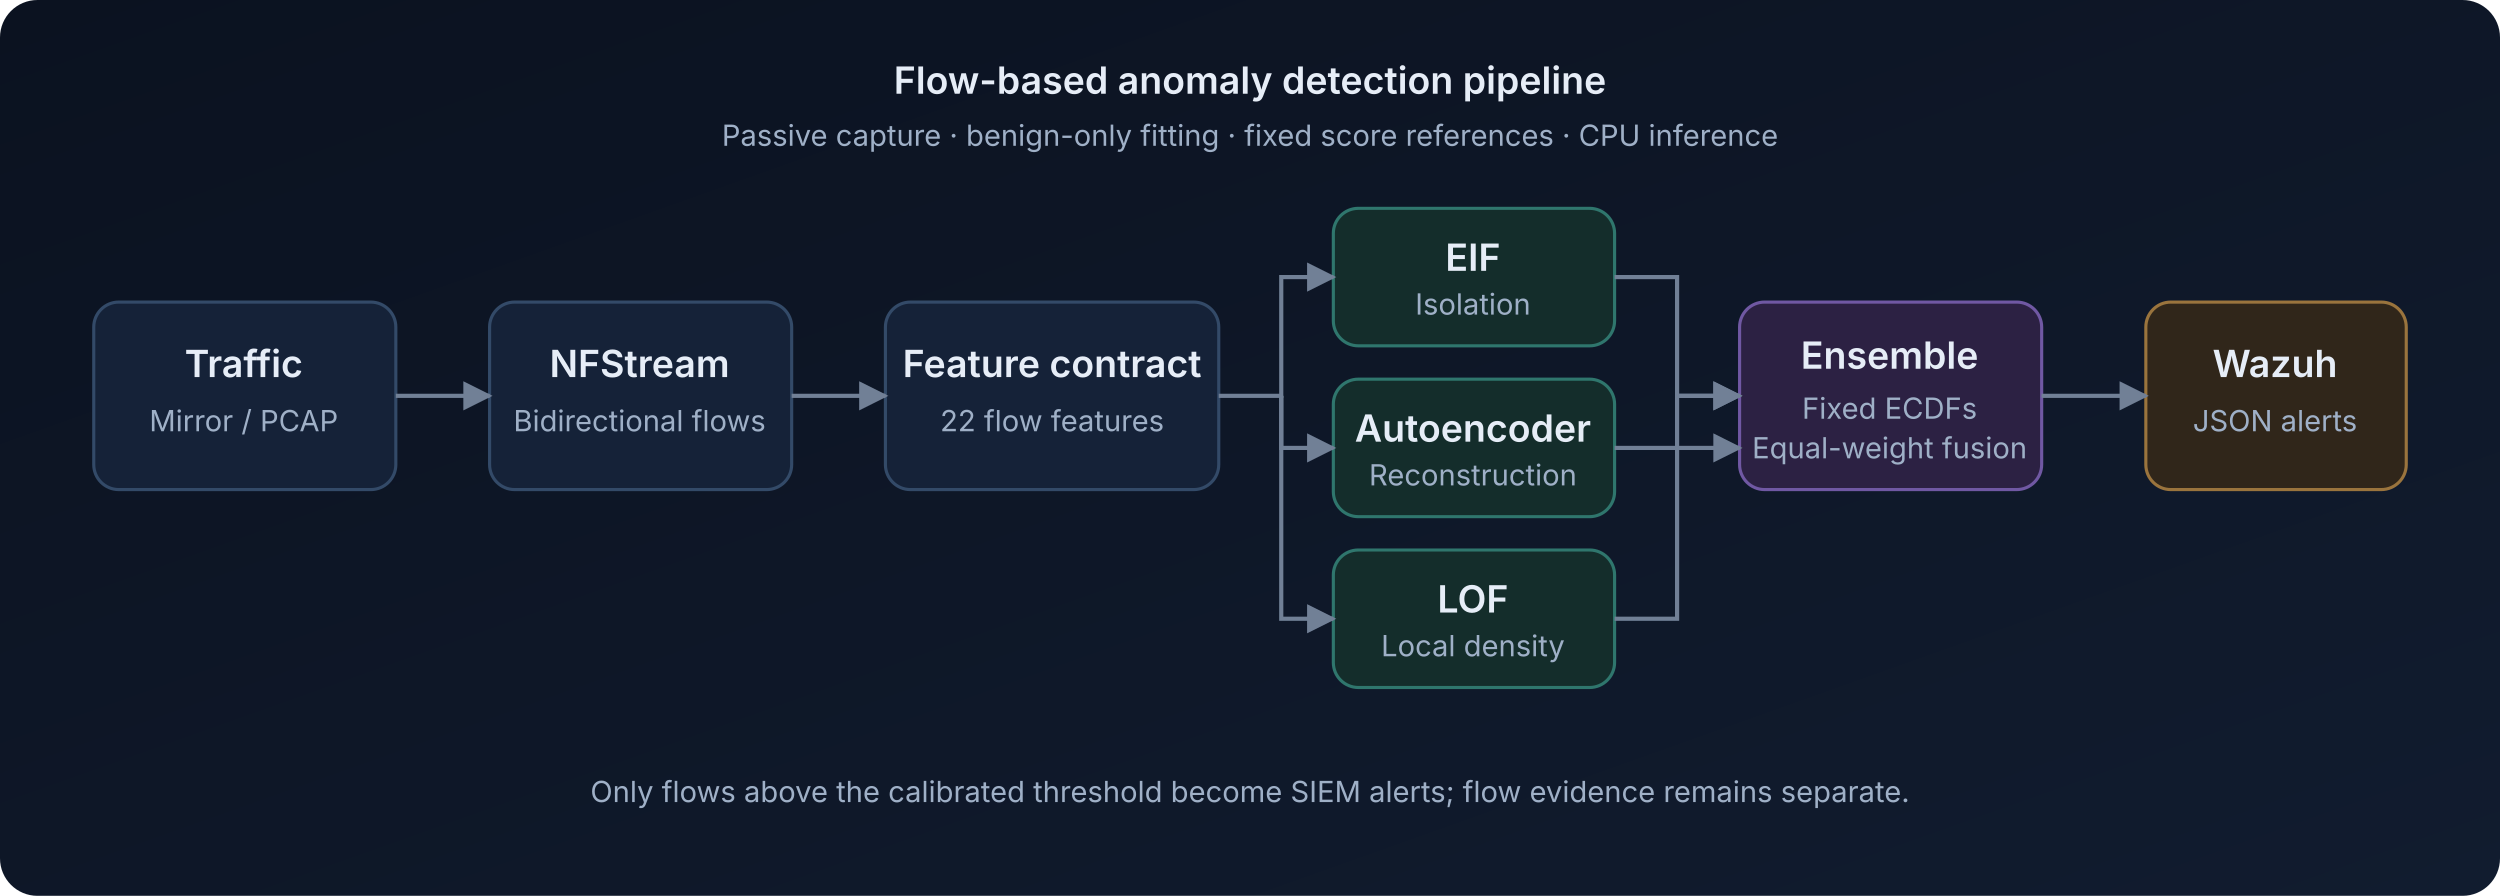
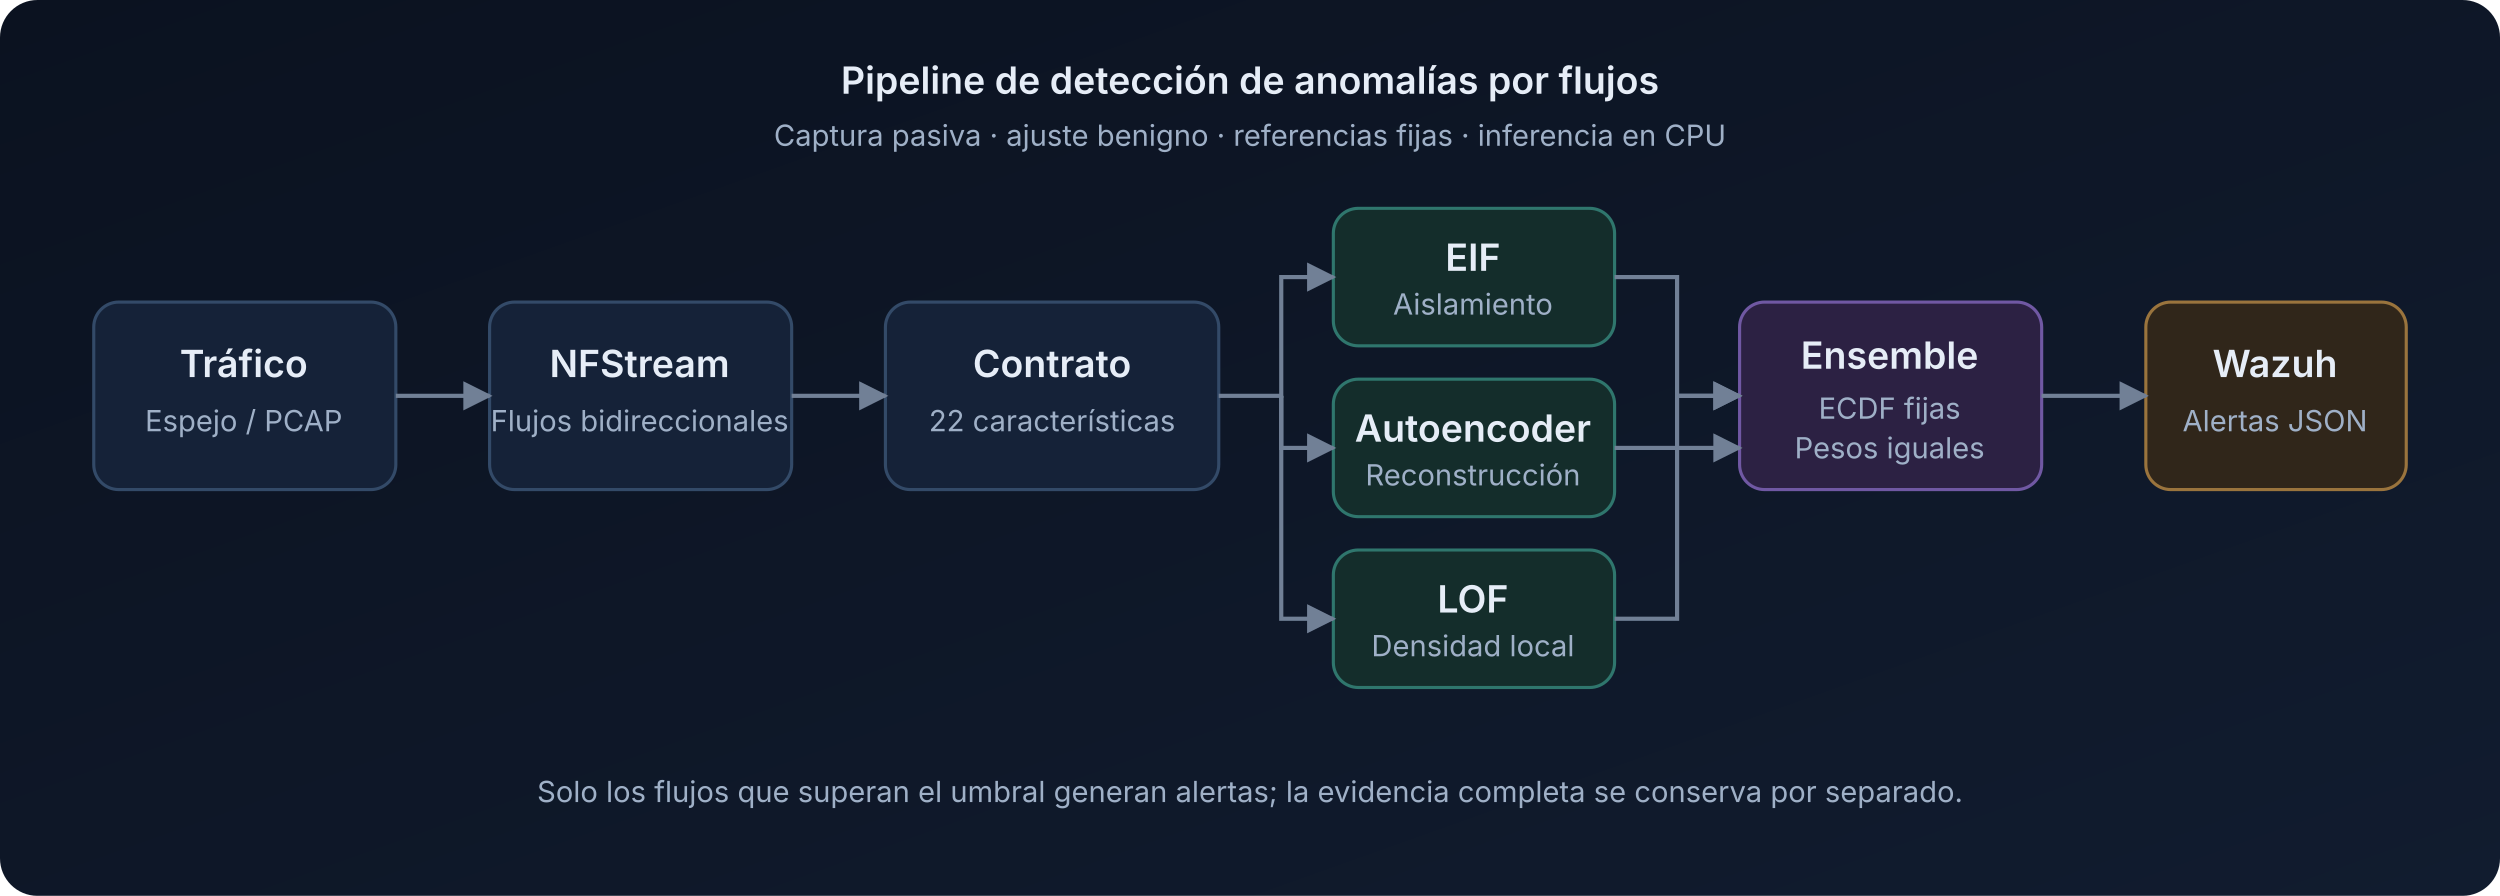
<svg xmlns="http://www.w3.org/2000/svg" width="1200" height="430" viewBox="0 0 1200 430" role="img" aria-labelledby="title desc">
  <defs>
    <linearGradient id="bg" x1="0" y1="0" x2="1" y2="1">
      <stop offset="0" stop-color="#0b1220" />
      <stop offset="1" stop-color="#111c2f" />
    </linearGradient>
    <marker id="arrow" viewBox="0 0 10 10" refX="9" refY="5" markerWidth="7" markerHeight="7" orient="auto-start-reverse">
      <path d="M 0 0 L 10 5 L 0 10 z" fill="#718096" />
    </marker>
    <style>
      .label{font:600 18px Inter,Segoe UI,Arial,sans-serif;fill:#e6edf7;text-anchor:middle}
      .sub{font:400 14px Inter,Segoe UI,Arial,sans-serif;fill:#9fb0c7;text-anchor:middle}
      .box{fill:#152238;stroke:#334a68;stroke-width:1.5}
      .model{fill:#142d2b;stroke:#2f766d;stroke-width:1.5}
      .accent{fill:#2c2143;stroke:#7058a3;stroke-width:1.5}
      .siem{fill:#30261a;stroke:#9a743d;stroke-width:1.5}
      .line{stroke:#718096;stroke-width:2;fill:none;marker-end:url(#arrow)}
    </style>
  </defs>
  <rect width="1200" height="430" rx="18" fill="url(#bg)" />
-   <text x="600" y="45" class="label" font-size="22">Flow-based anomaly detection pipeline</text>
-   <text x="600" y="70" class="sub">Passive capture · benign-only fitting · fixed score references · CPU inference</text>
+   <text x="600" y="45" class="label" font-size="22">Pipeline de detección de anomalías por flujos</text>
+   <text x="600" y="70" class="sub">Captura pasiva · ajuste benigno · referencias fijas · inferencia en CPU</text>
  <rect x="45" y="145" width="145" height="90" rx="12" class="box" />
-   <text x="117" y="181" class="label">Traffic</text>
-   <text x="117" y="207" class="sub">Mirror / PCAP</text>
+   <text x="117" y="181" class="label">Tráfico</text>
+   <text x="117" y="207" class="sub">Espejo / PCAP</text>
  <rect x="235" y="145" width="145" height="90" rx="12" class="box" />
  <text x="307" y="181" class="label">NFStream</text>
-   <text x="307" y="207" class="sub">Bidirectional flows</text>
+   <text x="307" y="207" class="sub">Flujos bidireccionales</text>
  <rect x="425" y="145" width="160" height="90" rx="12" class="box" />
-   <text x="505" y="181" class="label">Feature contract</text>
-   <text x="505" y="207" class="sub">22 flow features</text>
+   <text x="505" y="181" class="label">Contrato</text>
+   <text x="505" y="207" class="sub">22 características</text>
  <rect x="640" y="100" width="135" height="66" rx="12" class="model" />
  <text x="707" y="130" class="label">EIF</text>
-   <text x="707" y="151" class="sub">Isolation</text>
+   <text x="707" y="151" class="sub">Aislamiento</text>
  <rect x="640" y="182" width="135" height="66" rx="12" class="model" />
  <text x="707" y="212" class="label">Autoencoder</text>
-   <text x="707" y="233" class="sub">Reconstruction</text>
+   <text x="707" y="233" class="sub">Reconstrucción</text>
  <rect x="640" y="264" width="135" height="66" rx="12" class="model" />
  <text x="707" y="294" class="label">LOF</text>
-   <text x="707" y="315" class="sub">Local density</text>
+   <text x="707" y="315" class="sub">Densidad local</text>
  <rect x="835" y="145" width="145" height="90" rx="12" class="accent" />
  <text x="907" y="177" class="label">Ensemble</text>
-   <text x="907" y="201" class="sub">Fixed ECDFs</text>
-   <text x="907" y="220" class="sub">Equal-weight fusion</text>
+   <text x="907" y="201" class="sub">ECDF fijas</text>
+   <text x="907" y="220" class="sub">Pesos iguales</text>
  <rect x="1030" y="145" width="125" height="90" rx="12" class="siem" />
  <text x="1092" y="181" class="label">Wazuh</text>
-   <text x="1092" y="207" class="sub">JSON alerts</text>
+   <text x="1092" y="207" class="sub">Alertas JSON</text>
  <path d="M190 190 H235" class="line" />
  <path d="M380 190 H425" class="line" />
  <path d="M585 190 H615 V133 H640" class="line" />
  <path d="M615 190 V215 H640" class="line" />
  <path d="M615 190 V297 H640" class="line" />
  <path d="M775 133 H805 V190 H835" class="line" />
  <path d="M775 215 H835" class="line" />
  <path d="M775 297 H805 V190 H835" class="line" />
  <path d="M980 190 H1030" class="line" />
-   <text x="600" y="385" class="sub">Only flows above the calibrated threshold become SIEM alerts; flow evidence remains separate.</text>
+   <text x="600" y="385" class="sub">Solo los flujos que superan el umbral generan alertas; la evidencia completa se conserva por separado.</text>
</svg>
